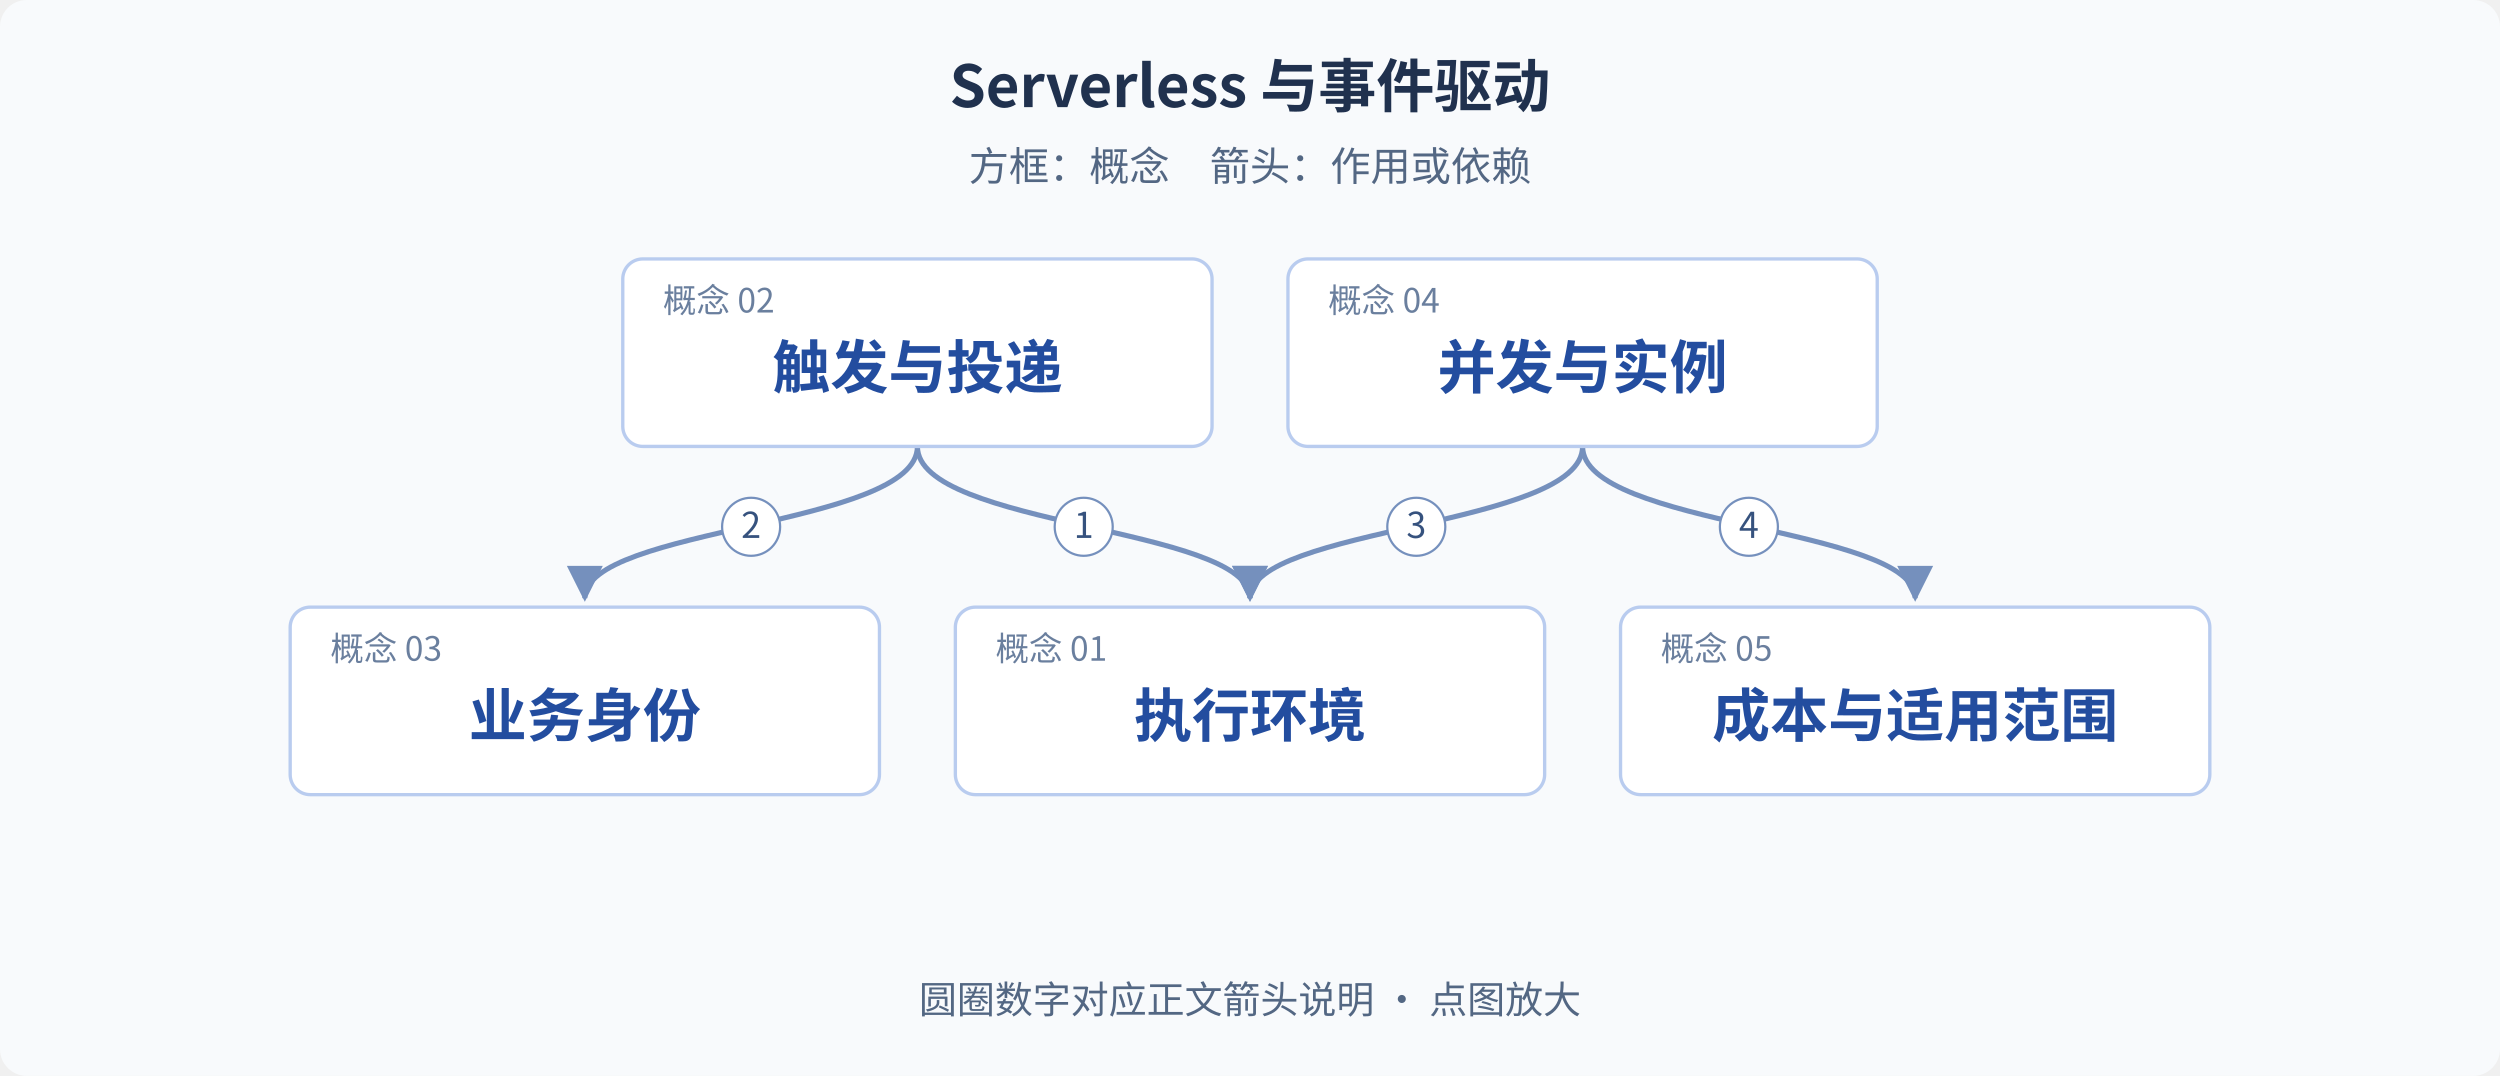
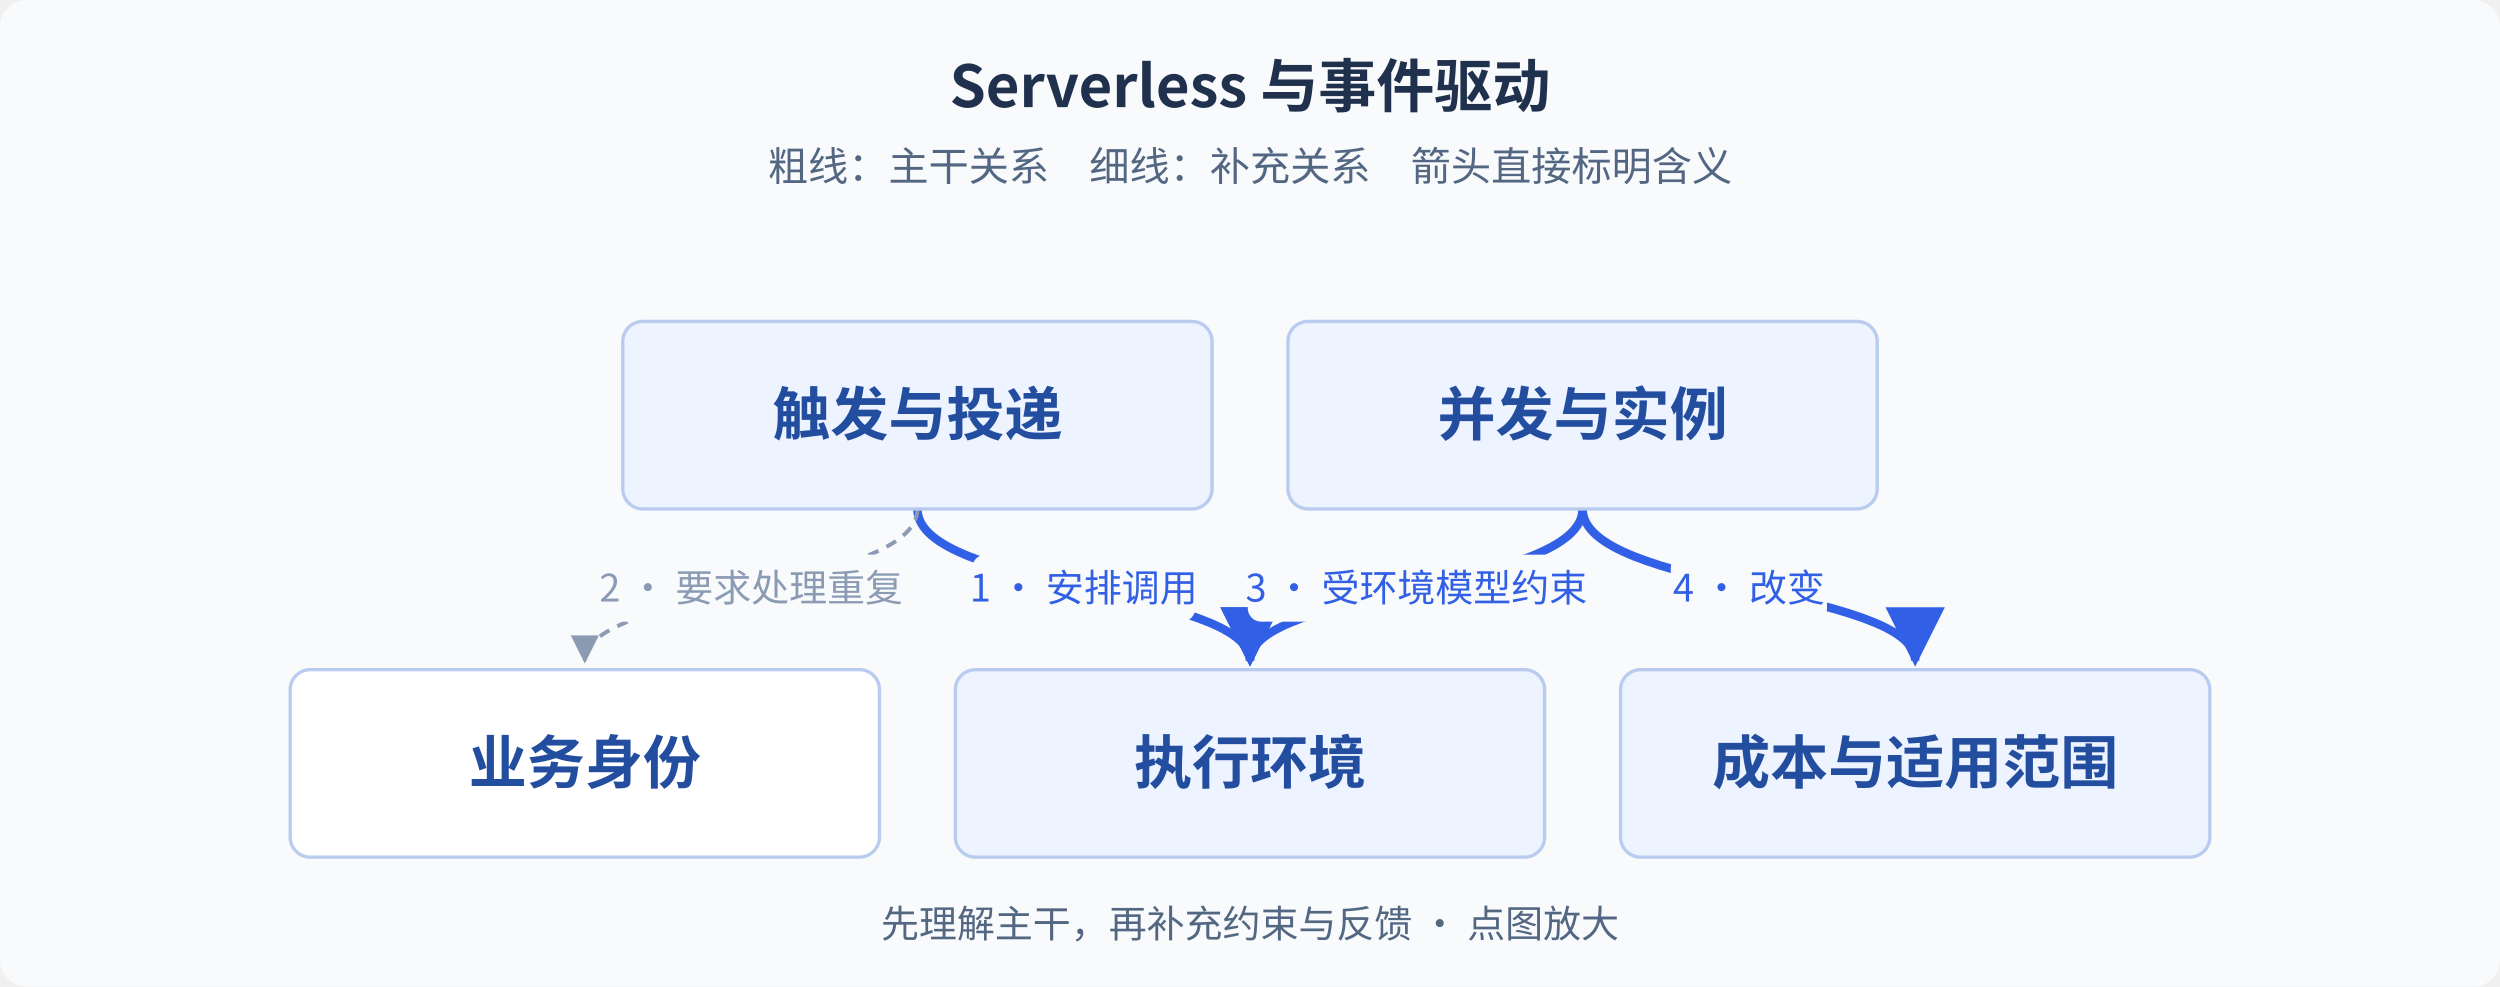
- <svg xmlns="http://www.w3.org/2000/svg" viewBox="0 0 1120 482" role="img" aria-labelledby="title desc">
+ <svg xmlns="http://www.w3.org/2000/svg" viewBox="0 0 1120 442" role="img" aria-labelledby="title desc">
  <defs>
-     <marker id="arrow" viewBox="0 0 10 10" refX="9" refY="5" markerWidth="7" markerHeight="7" orient="auto-start-reverse">
-       <path d="M0 0L10 5L0 10Z" fill="#7590bd" />
+     <marker id="arrow-main" viewBox="0 0 10 10" refX="9" refY="5" markerWidth="7" markerHeight="7" orient="auto-start-reverse">
+       <path d="M0 0L10 5L0 10Z" fill="#315fe5" />
+     </marker>
+     <marker id="arrow-other" viewBox="0 0 10 10" refX="9" refY="5" markerWidth="7" markerHeight="7" orient="auto-start-reverse">
+       <path d="M0 0L10 5L0 10Z" fill="#8b9bb3" />
    </marker>
  </defs>
-   <rect width="1120" height="482" rx="12" fill="#f8fafc" />
+   <rect width="1120" height="442" rx="12" fill="#f8fafc" />
  <g font-family="PingFang SC,Microsoft YaHei,Noto Sans CJK SC,sans-serif">
    <text x="560" y="48" text-anchor="middle" font-size="26" font-weight="650" fill="#20314e">Serverless 与事件驱动</text>
-     <text x="560" y="81" text-anchor="middle" font-size="18" fill="#536783">方框：概念　箭头：作用或依赖</text>
-     <path data-edge="trigger-delivery execution-environment" d="M411.0 200 C411.0 236.0 560.0 236.0 560.0 268" fill="none" stroke="#7590bd" stroke-width="2.3" marker-end="url(#arrow)" />
-     <g>
-       <circle cx="485.5" cy="236.0" r="13" fill="#fff" stroke="#7590bd" />
-       <text x="485.5" y="241.0" text-anchor="middle" fill="#36527e" font-size="16">1</text>
+     <text x="560" y="81" text-anchor="middle" font-size="18" fill="#536783">粗线：主干关系　细线：补充关系　箭头直接标明含义</text>
+     <path data-edge="trigger-delivery execution-environment" data-emphasis="main" d="M411.0 228 C411.0 264.0 560.0 264.0 560.0 296" fill="none" stroke="#315fe5" stroke-width="3.8" marker-end="url(#arrow-main)" />
+     <path data-edge="trigger-delivery event-idempotency" data-emphasis="other" d="M411.0 228 C411.0 264.0 262.0 264.0 262.0 296" fill="none" stroke="#8b9bb3" stroke-width="1.8" stroke-dasharray="5 4" marker-end="url(#arrow-other)" />
+     <path data-edge="concurrency-instances execution-environment" data-emphasis="main" d="M709.0 228 C709.0 264.0 560.0 264.0 560.0 296" fill="none" stroke="#315fe5" stroke-width="3.8" marker-end="url(#arrow-main)" />
+     <path data-edge="concurrency-instances serverless-cost" data-emphasis="main" d="M709.0 228 C709.0 264.0 858.0 264.0 858.0 296" fill="none" stroke="#315fe5" stroke-width="3.8" marker-end="url(#arrow-main)" />
+     <g data-relation-label="1">
+       <rect x="435.5" y="248.5" width="100" height="30" rx="6" fill="#f8fafc" />
+       <text x="485.5" y="269.5" text-anchor="middle" fill="#315fe5" font-size="17">1 · 安排调用</text>
    </g>
-     <path data-edge="trigger-delivery event-idempotency" d="M411.0 200 C411.0 236.0 262.0 236.0 262.0 268" fill="none" stroke="#7590bd" stroke-width="2.3" marker-end="url(#arrow)" />
-     <g>
-       <circle cx="336.5" cy="236.0" r="13" fill="#fff" stroke="#7590bd" />
-       <text x="336.5" y="241.0" text-anchor="middle" fill="#36527e" font-size="16">2</text>
+     <g data-relation-label="2">
+       <rect x="269.5" y="248.5" width="134" height="30" rx="6" fill="#f8fafc" />
+       <text x="336.5" y="269.5" text-anchor="middle" fill="#8b9bb3" font-size="17">2 · 要求处理重复</text>
    </g>
-     <path data-edge="concurrency-instances execution-environment" d="M709.0 200 C709.0 236.0 560.0 236.0 560.0 268" fill="none" stroke="#7590bd" stroke-width="2.3" marker-end="url(#arrow)" />
-     <g>
-       <circle cx="634.5" cy="236.0" r="13" fill="#fff" stroke="#7590bd" />
-       <text x="634.5" y="241.0" text-anchor="middle" fill="#36527e" font-size="16">3</text>
+     <g data-relation-label="3">
+       <rect x="559.0" y="248.5" width="151" height="30" rx="6" fill="#f8fafc" />
+       <text x="634.5" y="269.5" text-anchor="middle" fill="#315fe5" font-size="17">3 · 受环境模型约束</text>
    </g>
-     <path data-edge="concurrency-instances serverless-cost" d="M709.0 200 C709.0 236.0 858.0 236.0 858.0 268" fill="none" stroke="#7590bd" stroke-width="2.3" marker-end="url(#arrow)" />
-     <g>
-       <circle cx="783.5" cy="236.0" r="13" fill="#fff" stroke="#7590bd" />
-       <text x="783.5" y="241.0" text-anchor="middle" fill="#36527e" font-size="16">4</text>
+     <g data-relation-label="4">
+       <rect x="748.5" y="248.5" width="70" height="30" rx="6" fill="#f8fafc" />
+       <text x="783.5" y="269.5" text-anchor="middle" fill="#315fe5" font-size="17">4 · 改变</text>
    </g>
    <g data-concept="execution-environment">
-       <rect x="428.0" y="272" width="264" height="84" rx="9" fill="#fff" stroke="#b9ccef" stroke-width="1.5" />
-       <text x="446.0" y="296" fill="#6a7f9e" font-size="15">概念 01</text>
-       <text x="560.0" y="330" text-anchor="middle" fill="#234d9f" font-size="26" font-weight="600">执行环境</text>
+       <rect x="428.0" y="300" width="264" height="84" rx="9" fill="#edf3ff" stroke="#b9ccef" stroke-width="1.5" />
+       <text x="560.0" y="351" text-anchor="middle" fill="#234d9f" font-size="26" font-weight="600">执行环境</text>
    </g>
    <g data-concept="trigger-delivery">
-       <rect x="279.0" y="116" width="264" height="84" rx="9" fill="#fff" stroke="#b9ccef" stroke-width="1.5" />
-       <text x="297.0" y="140" fill="#6a7f9e" font-size="15">概念 02</text>
-       <text x="411.0" y="174" text-anchor="middle" fill="#234d9f" font-size="26" font-weight="600">触发与投递</text>
+       <rect x="279.0" y="144" width="264" height="84" rx="9" fill="#edf3ff" stroke="#b9ccef" stroke-width="1.5" />
+       <text x="411.0" y="195" text-anchor="middle" fill="#234d9f" font-size="26" font-weight="600">触发与投递</text>
    </g>
    <g data-concept="event-idempotency">
-       <rect x="130.0" y="272" width="264" height="84" rx="9" fill="#fff" stroke="#b9ccef" stroke-width="1.5" />
-       <text x="148.0" y="296" fill="#6a7f9e" font-size="15">概念 03</text>
-       <text x="262.0" y="330" text-anchor="middle" fill="#234d9f" font-size="26" font-weight="600">业务身份</text>
+       <rect x="130.0" y="300" width="264" height="84" rx="9" fill="#fff" stroke="#b9ccef" stroke-width="1.5" />
+       <text x="262.0" y="351" text-anchor="middle" fill="#234d9f" font-size="26" font-weight="600">业务身份</text>
    </g>
    <g data-concept="concurrency-instances">
-       <rect x="577.0" y="116" width="264" height="84" rx="9" fill="#fff" stroke="#b9ccef" stroke-width="1.5" />
-       <text x="595.0" y="140" fill="#6a7f9e" font-size="15">概念 04</text>
-       <text x="709.0" y="174" text-anchor="middle" fill="#234d9f" font-size="26" font-weight="600">并发与实例</text>
+       <rect x="577.0" y="144" width="264" height="84" rx="9" fill="#edf3ff" stroke="#b9ccef" stroke-width="1.5" />
+       <text x="709.0" y="195" text-anchor="middle" fill="#234d9f" font-size="26" font-weight="600">并发与实例</text>
    </g>
    <g data-concept="serverless-cost">
-       <rect x="726.0" y="272" width="264" height="84" rx="9" fill="#fff" stroke="#b9ccef" stroke-width="1.5" />
-       <text x="744.0" y="296" fill="#6a7f9e" font-size="15">概念 05</text>
-       <text x="858.0" y="330" text-anchor="middle" fill="#234d9f" font-size="26" font-weight="600">成本与适用范围</text>
+       <rect x="726.0" y="300" width="264" height="84" rx="9" fill="#edf3ff" stroke="#b9ccef" stroke-width="1.5" />
+       <text x="858.0" y="351" text-anchor="middle" fill="#234d9f" font-size="26" font-weight="600">成本与适用范围</text>
    </g>
-     <text x="560" y="454" text-anchor="middle" fill="#536783" font-size="17">圆圈数字对应正文箭头说明 · 点图放大</text>
+     <text x="560" y="420" text-anchor="middle" fill="#536783" font-size="17">先理解主干，再补充约束与反馈 · 点图放大</text>
  </g>
</svg>
